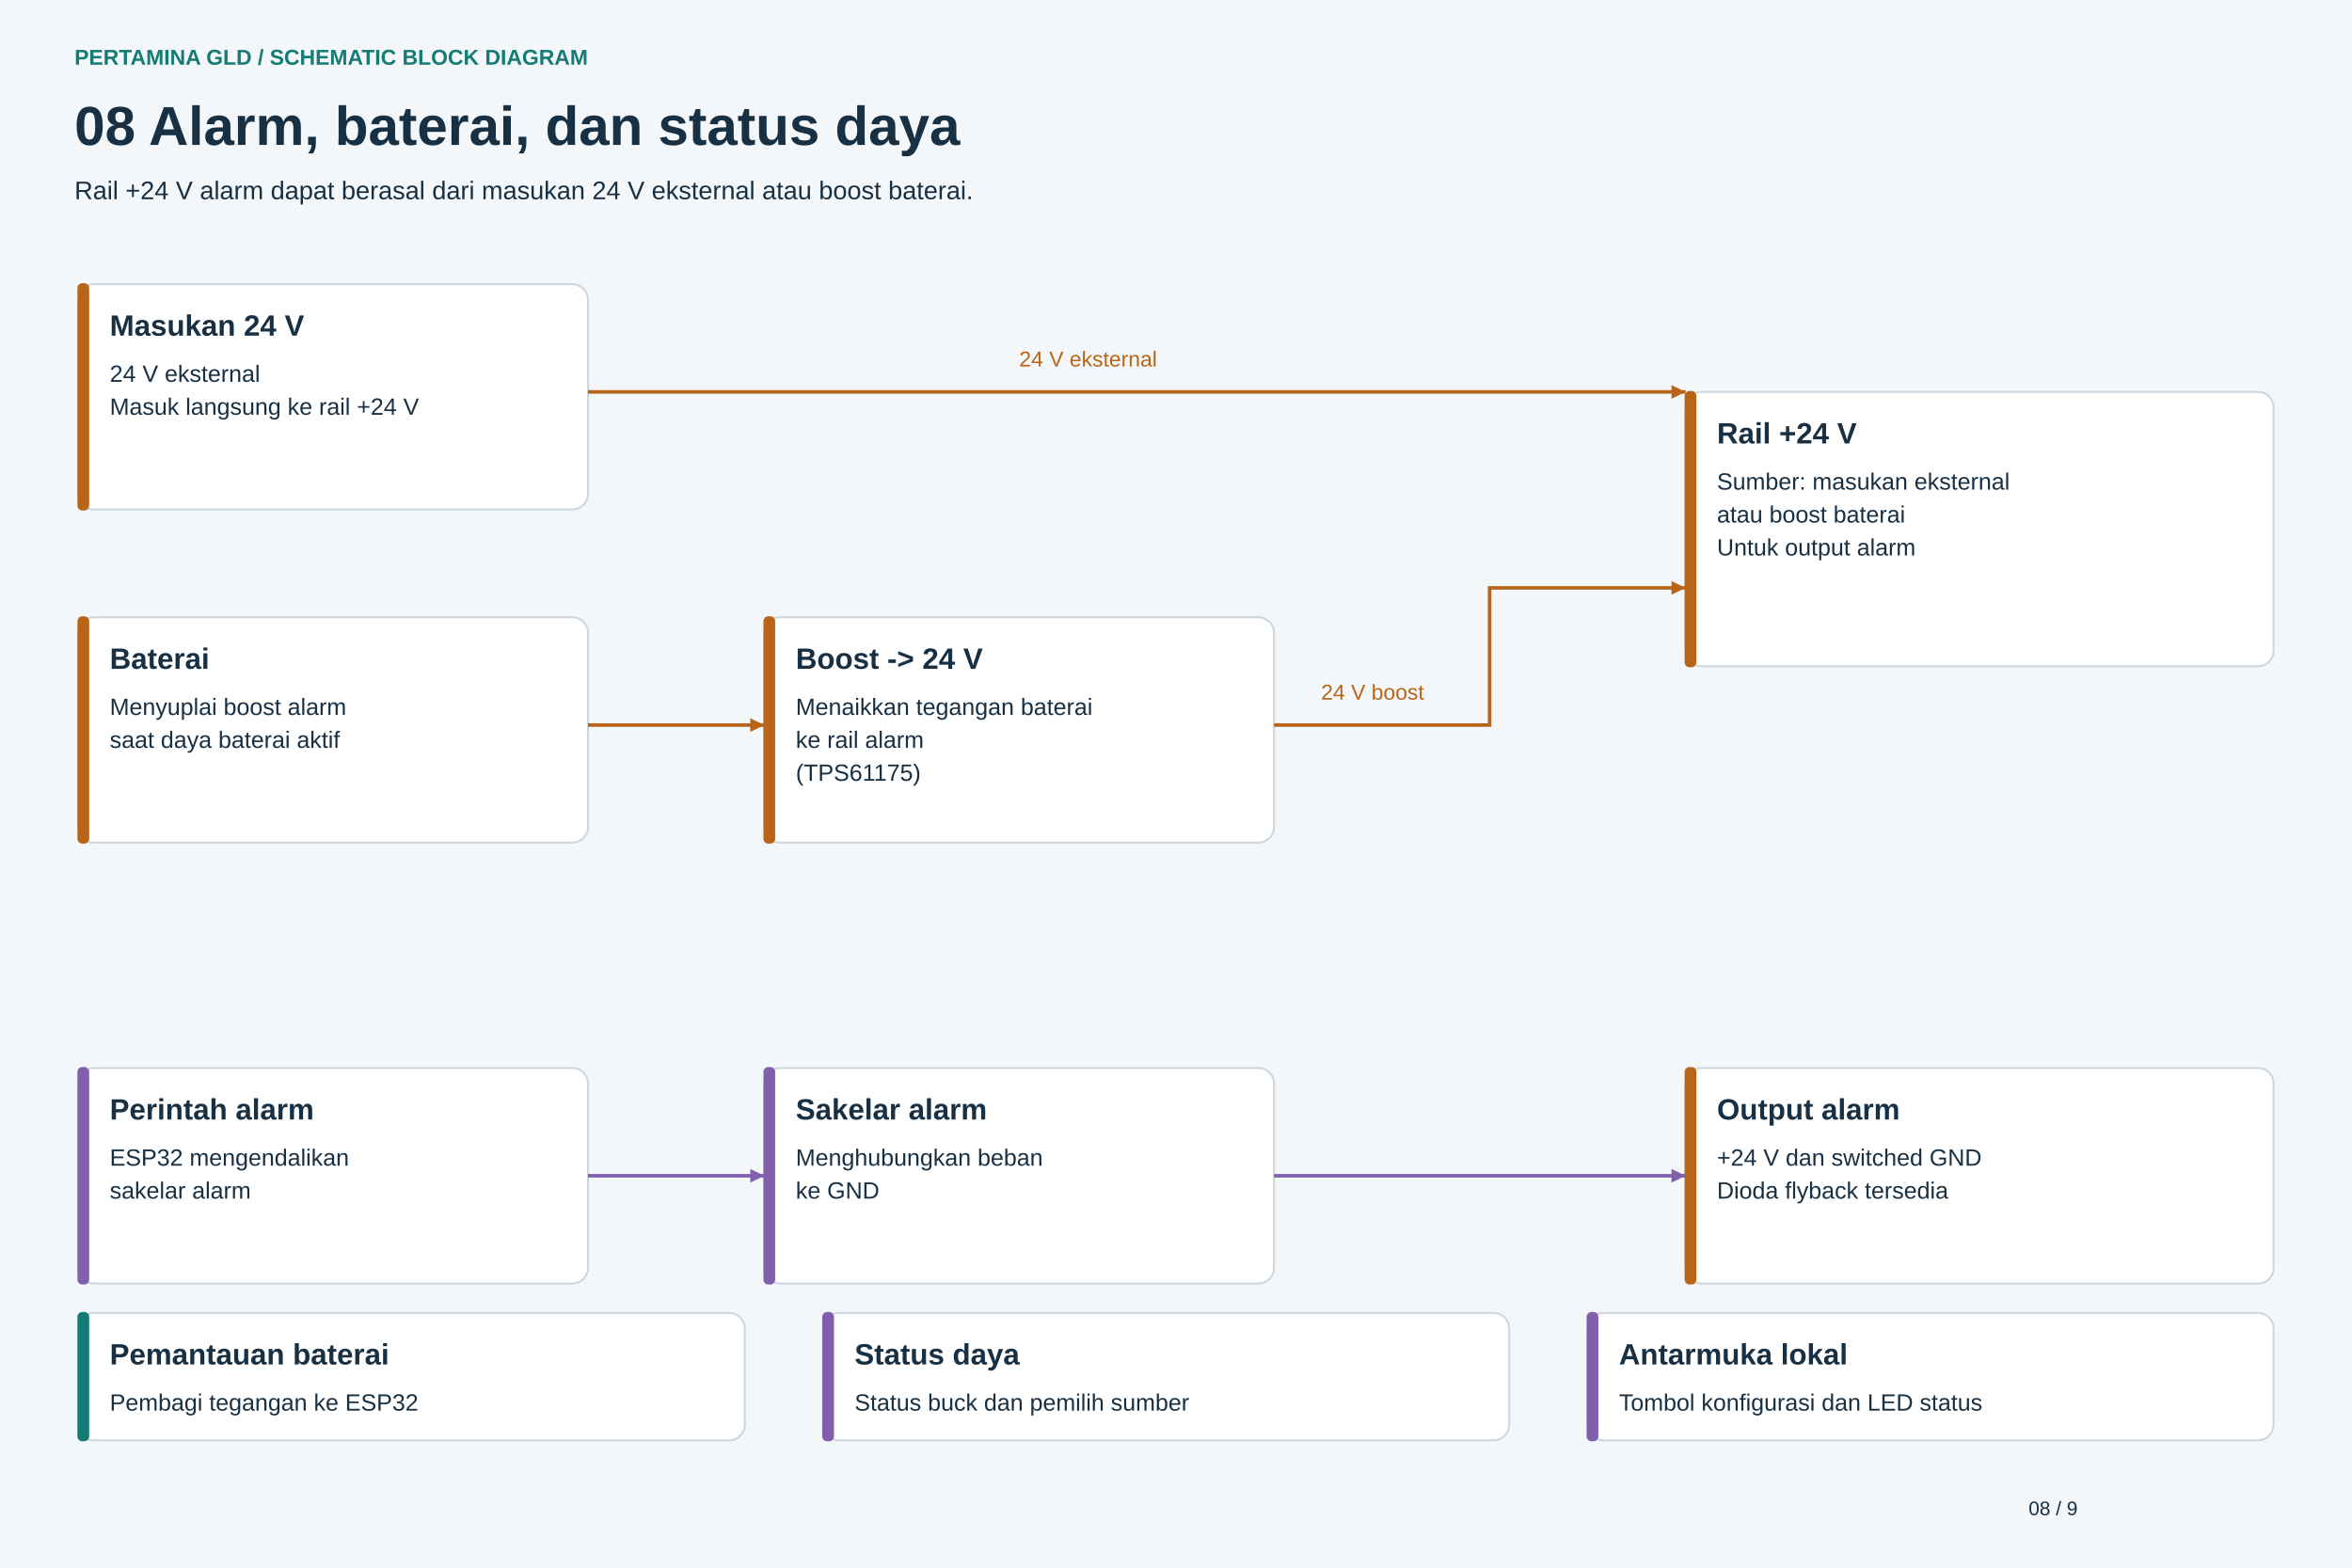
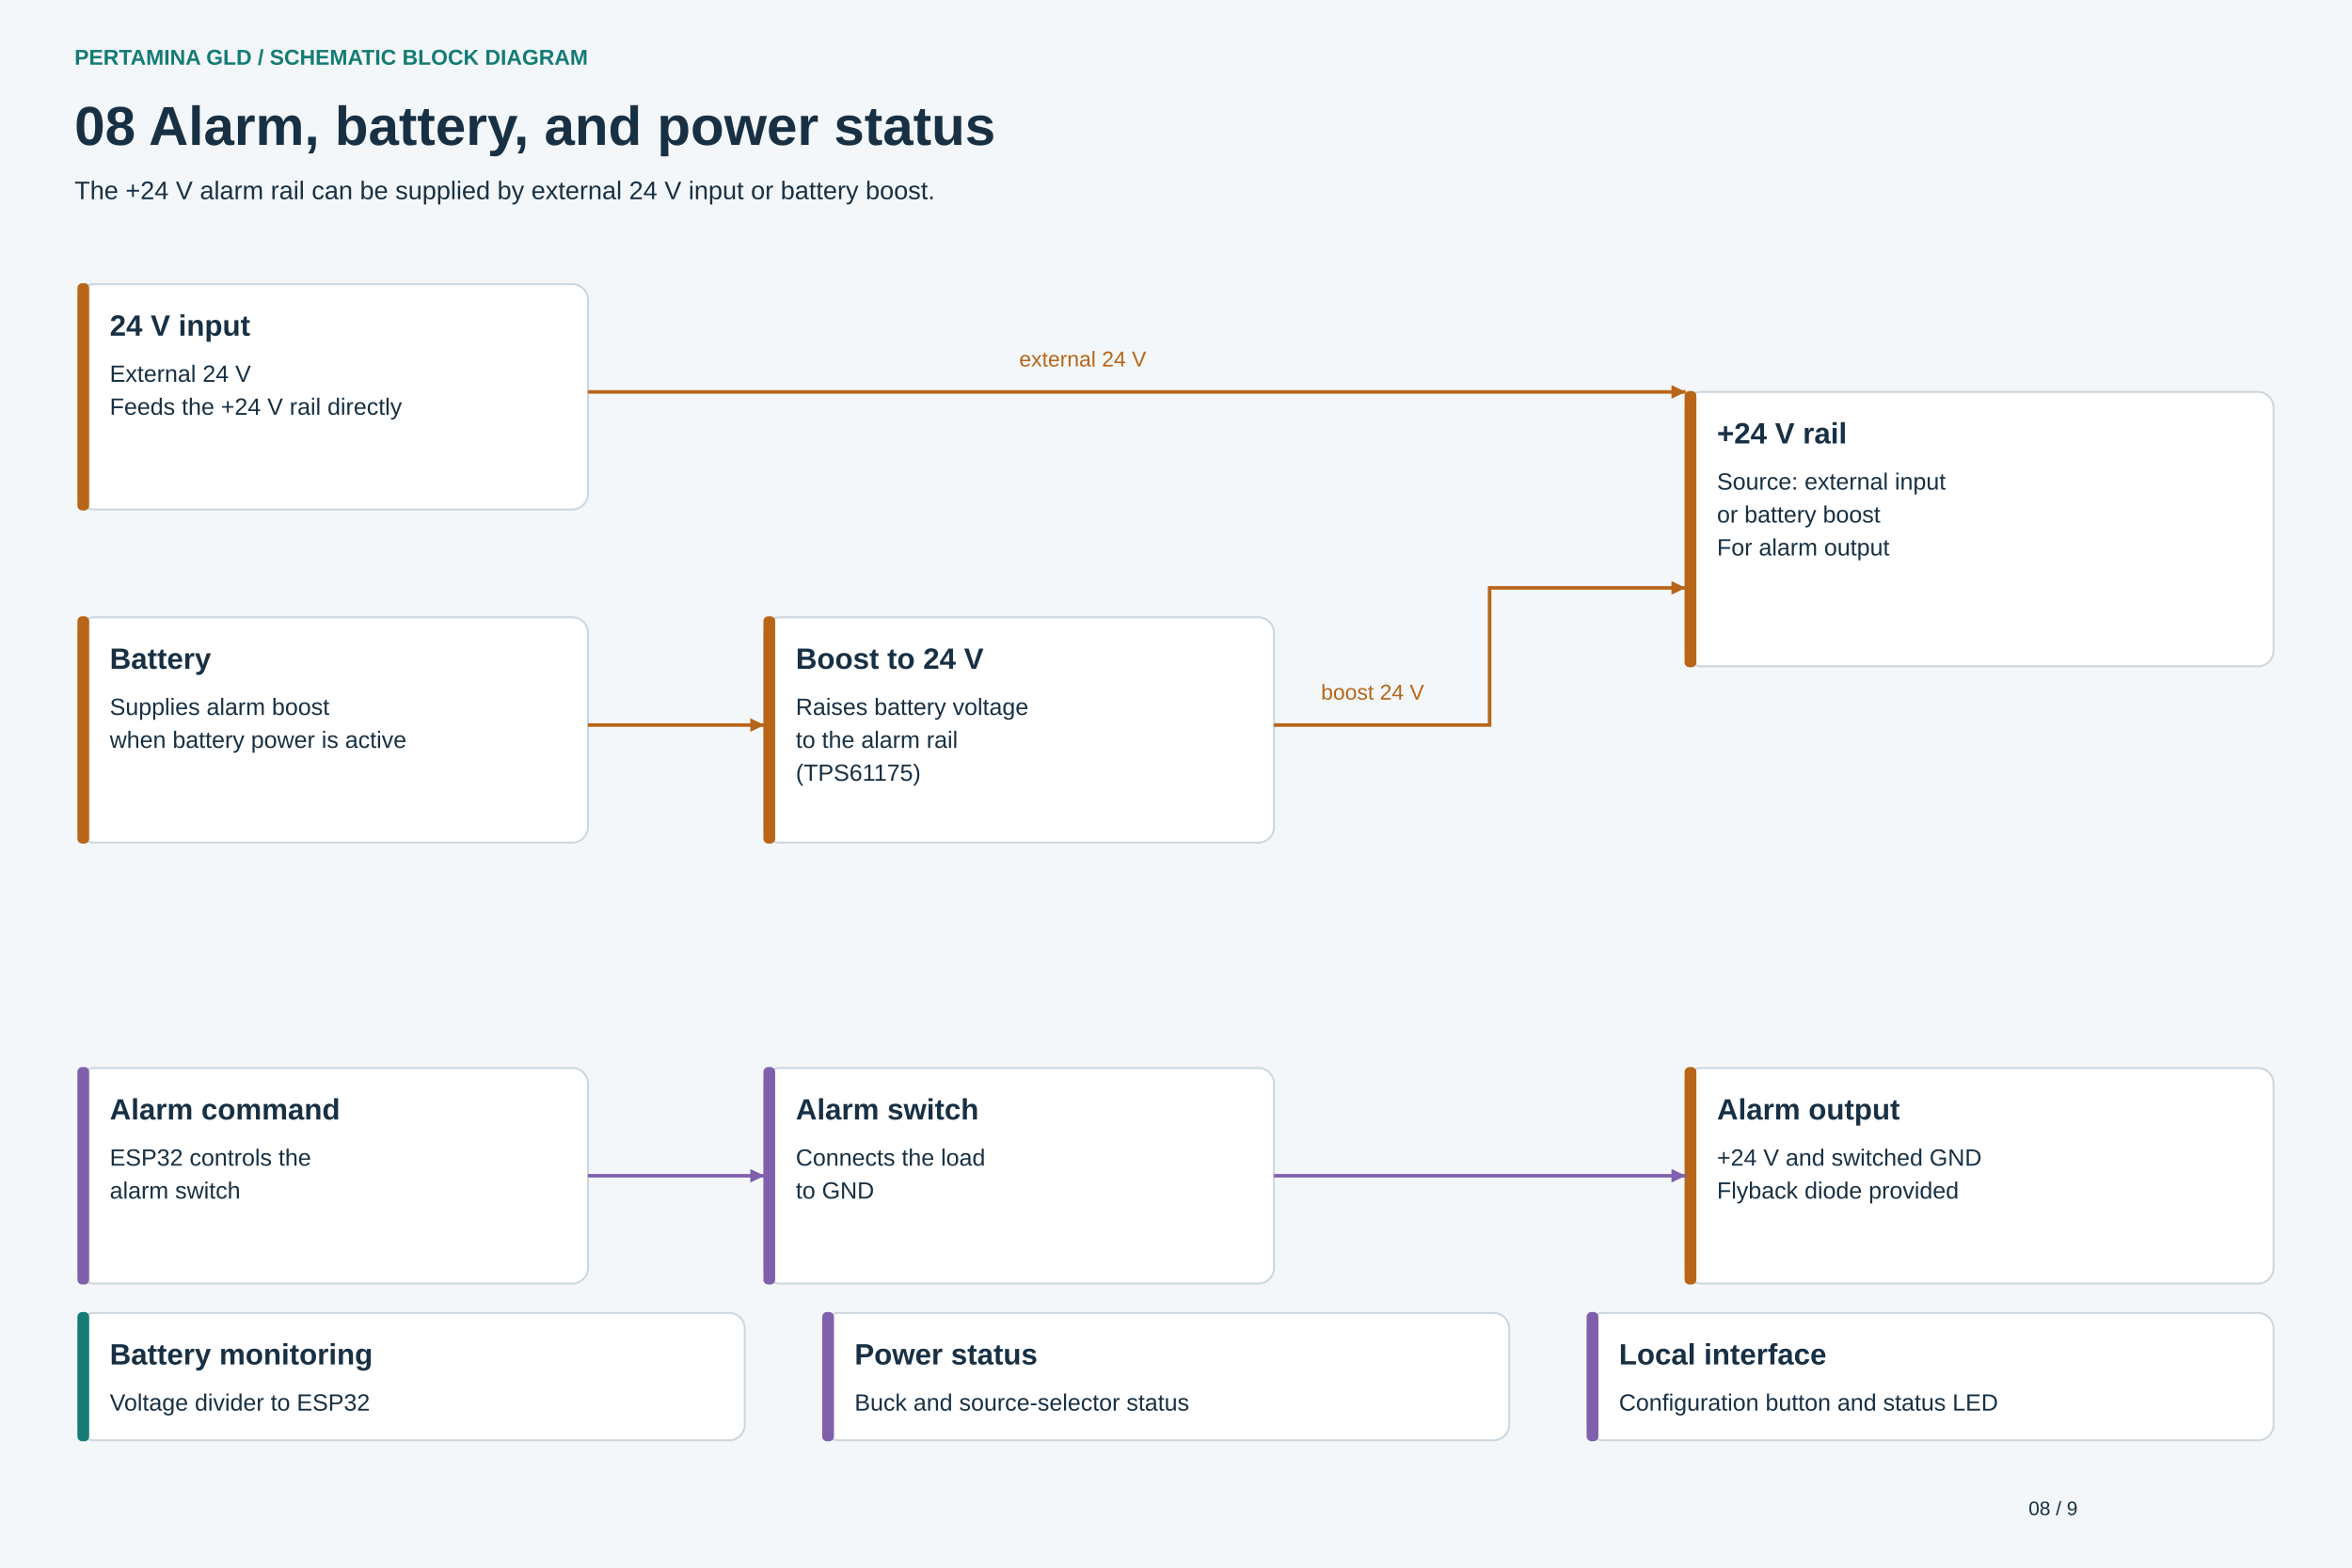
<svg xmlns="http://www.w3.org/2000/svg" viewBox="0 0 1200 800" width="1200" height="800">
  <rect x="0" y="0" width="1200" height="800" rx="0" fill="#F4F7F9" stroke="#F4F7F9" />
  <text x="38" y="33.02" font-family="Arial,sans-serif" font-size="11" font-weight="700" fill="#147B75">PERTAMINA GLD   /   SCHEMATIC BLOCK DIAGRAM</text>
-   <text x="38" y="73.96" font-family="Arial,sans-serif" font-size="28" font-weight="700" fill="#183044">08  Alarm, baterai, dan status daya</text>
-   <text x="38" y="101.66" font-family="Arial,sans-serif" font-size="13" font-weight="400" fill="#183044">Rail +24 V alarm dapat berasal dari masukan 24 V eksternal atau boost baterai.</text>
+   <text x="38" y="73.96" font-family="Arial,sans-serif" font-size="28" font-weight="700" fill="#183044">08  Alarm, battery, and power status</text>
+   <text x="38" y="101.66" font-family="Arial,sans-serif" font-size="13" font-weight="400" fill="#183044">The +24 V alarm rail can be supplied by external 24 V input or battery boost.</text>
  <rect x="40" y="145" width="260" height="115" rx="8" fill="white" stroke="#CCD7DE" />
  <rect x="40" y="145" width="5" height="115" rx="2" fill="#B86518" stroke="#B86518" />
-   <text x="56" y="171.3" font-family="Arial,sans-serif" font-size="15" font-weight="700" fill="#183044">Masukan 24 V</text>
-   <text x="56" y="194.84" font-family="Arial,sans-serif" font-size="12" font-weight="400" fill="#183044">24 V eksternal</text>
-   <text x="56" y="211.64" font-family="Arial,sans-serif" font-size="12" font-weight="400" fill="#183044">Masuk langsung ke rail +24 V</text>
+   <text x="56" y="171.3" font-family="Arial,sans-serif" font-size="15" font-weight="700" fill="#183044">24 V input</text>
+   <text x="56" y="194.84" font-family="Arial,sans-serif" font-size="12" font-weight="400" fill="#183044">External 24 V</text>
+   <text x="56" y="211.64" font-family="Arial,sans-serif" font-size="12" font-weight="400" fill="#183044">Feeds the +24 V rail directly</text>
  <rect x="40" y="315" width="260" height="115" rx="8" fill="white" stroke="#CCD7DE" />
  <rect x="40" y="315" width="5" height="115" rx="2" fill="#B86518" stroke="#B86518" />
-   <text x="56" y="341.3" font-family="Arial,sans-serif" font-size="15" font-weight="700" fill="#183044">Baterai</text>
-   <text x="56" y="364.84" font-family="Arial,sans-serif" font-size="12" font-weight="400" fill="#183044">Menyuplai boost alarm</text>
-   <text x="56" y="381.64" font-family="Arial,sans-serif" font-size="12" font-weight="400" fill="#183044">saat daya baterai aktif</text>
+   <text x="56" y="341.3" font-family="Arial,sans-serif" font-size="15" font-weight="700" fill="#183044">Battery</text>
+   <text x="56" y="364.84" font-family="Arial,sans-serif" font-size="12" font-weight="400" fill="#183044">Supplies alarm boost</text>
+   <text x="56" y="381.64" font-family="Arial,sans-serif" font-size="12" font-weight="400" fill="#183044">when battery power is active</text>
  <rect x="390" y="315" width="260" height="115" rx="8" fill="white" stroke="#CCD7DE" />
  <rect x="390" y="315" width="5" height="115" rx="2" fill="#B86518" stroke="#B86518" />
-   <text x="406" y="341.3" font-family="Arial,sans-serif" font-size="15" font-weight="700" fill="#183044">Boost -&gt; 24 V</text>
-   <text x="406" y="364.84" font-family="Arial,sans-serif" font-size="12" font-weight="400" fill="#183044">Menaikkan tegangan baterai</text>
-   <text x="406" y="381.64" font-family="Arial,sans-serif" font-size="12" font-weight="400" fill="#183044">ke rail alarm</text>
+   <text x="406" y="341.3" font-family="Arial,sans-serif" font-size="15" font-weight="700" fill="#183044">Boost to 24 V</text>
+   <text x="406" y="364.84" font-family="Arial,sans-serif" font-size="12" font-weight="400" fill="#183044">Raises battery voltage</text>
+   <text x="406" y="381.64" font-family="Arial,sans-serif" font-size="12" font-weight="400" fill="#183044">to the alarm rail</text>
  <text x="406" y="398.44" font-family="Arial,sans-serif" font-size="12" font-weight="400" fill="#183044">(TPS61175)</text>
  <rect x="860" y="200" width="300" height="140" rx="8" fill="white" stroke="#CCD7DE" />
  <rect x="860" y="200" width="5" height="140" rx="2" fill="#B86518" stroke="#B86518" />
-   <text x="876" y="226.3" font-family="Arial,sans-serif" font-size="15" font-weight="700" fill="#183044">Rail +24 V</text>
-   <text x="876" y="249.84" font-family="Arial,sans-serif" font-size="12" font-weight="400" fill="#183044">Sumber: masukan eksternal</text>
-   <text x="876" y="266.64" font-family="Arial,sans-serif" font-size="12" font-weight="400" fill="#183044">atau boost baterai</text>
-   <text x="876" y="283.44" font-family="Arial,sans-serif" font-size="12" font-weight="400" fill="#183044">Untuk output alarm</text>
+   <text x="876" y="226.3" font-family="Arial,sans-serif" font-size="15" font-weight="700" fill="#183044">+24 V rail</text>
+   <text x="876" y="249.84" font-family="Arial,sans-serif" font-size="12" font-weight="400" fill="#183044">Source: external input</text>
+   <text x="876" y="266.64" font-family="Arial,sans-serif" font-size="12" font-weight="400" fill="#183044">or battery boost</text>
+   <text x="876" y="283.44" font-family="Arial,sans-serif" font-size="12" font-weight="400" fill="#183044">For alarm output</text>
  <polyline points="300,200 860,200" fill="none" stroke="#B86518" stroke-width="1.8" />
  <polygon points="860,200 852.796,203.48 852.796,196.52" fill="#B86518" />
-   <rect x="517" y="176" width="76.318" height="16" rx="2" fill="#F4F7F9" stroke="#F4F7F9" />
-   <text x="520" y="187.02" font-family="Arial,sans-serif" font-size="11" font-weight="400" fill="#B86518">24 V eksternal</text>
+   <rect x="517" y="176" width="70.818" height="16" rx="2" fill="#F4F7F9" stroke="#F4F7F9" />
+   <text x="520" y="187.02" font-family="Arial,sans-serif" font-size="11" font-weight="400" fill="#B86518">external 24 V</text>
  <polyline points="300,370 390,370" fill="none" stroke="#B86518" stroke-width="1.8" />
  <polygon points="390,370 382.796,373.48 382.796,366.52" fill="#B86518" />
  <polyline points="650,370 760,370 760,300 860,300" fill="none" stroke="#B86518" stroke-width="1.8" />
  <polygon points="860,300 852.796,303.48 852.796,296.52" fill="#B86518" />
  <rect x="671" y="346" width="58.594" height="16" rx="2" fill="#F4F7F9" stroke="#F4F7F9" />
-   <text x="674" y="357.02" font-family="Arial,sans-serif" font-size="11" font-weight="400" fill="#B86518">24 V boost</text>
+   <text x="674" y="357.02" font-family="Arial,sans-serif" font-size="11" font-weight="400" fill="#B86518">boost 24 V</text>
  <rect x="40" y="545" width="260" height="110" rx="8" fill="white" stroke="#CCD7DE" />
  <rect x="40" y="545" width="5" height="110" rx="2" fill="#8060AC" stroke="#8060AC" />
-   <text x="56" y="571.3" font-family="Arial,sans-serif" font-size="15" font-weight="700" fill="#183044">Perintah alarm</text>
-   <text x="56" y="594.84" font-family="Arial,sans-serif" font-size="12" font-weight="400" fill="#183044">ESP32 mengendalikan</text>
-   <text x="56" y="611.64" font-family="Arial,sans-serif" font-size="12" font-weight="400" fill="#183044">sakelar alarm</text>
+   <text x="56" y="571.3" font-family="Arial,sans-serif" font-size="15" font-weight="700" fill="#183044">Alarm command</text>
+   <text x="56" y="594.84" font-family="Arial,sans-serif" font-size="12" font-weight="400" fill="#183044">ESP32 controls the</text>
+   <text x="56" y="611.64" font-family="Arial,sans-serif" font-size="12" font-weight="400" fill="#183044">alarm switch</text>
  <rect x="390" y="545" width="260" height="110" rx="8" fill="white" stroke="#CCD7DE" />
  <rect x="390" y="545" width="5" height="110" rx="2" fill="#8060AC" stroke="#8060AC" />
-   <text x="406" y="571.3" font-family="Arial,sans-serif" font-size="15" font-weight="700" fill="#183044">Sakelar alarm</text>
-   <text x="406" y="594.84" font-family="Arial,sans-serif" font-size="12" font-weight="400" fill="#183044">Menghubungkan beban</text>
-   <text x="406" y="611.64" font-family="Arial,sans-serif" font-size="12" font-weight="400" fill="#183044">ke GND</text>
+   <text x="406" y="571.3" font-family="Arial,sans-serif" font-size="15" font-weight="700" fill="#183044">Alarm switch</text>
+   <text x="406" y="594.84" font-family="Arial,sans-serif" font-size="12" font-weight="400" fill="#183044">Connects the load</text>
+   <text x="406" y="611.64" font-family="Arial,sans-serif" font-size="12" font-weight="400" fill="#183044">to GND</text>
  <rect x="860" y="545" width="300" height="110" rx="8" fill="white" stroke="#CCD7DE" />
  <rect x="860" y="545" width="5" height="110" rx="2" fill="#B86518" stroke="#B86518" />
-   <text x="876" y="571.3" font-family="Arial,sans-serif" font-size="15" font-weight="700" fill="#183044">Output alarm</text>
-   <text x="876" y="594.84" font-family="Arial,sans-serif" font-size="12" font-weight="400" fill="#183044">+24 V dan switched GND</text>
-   <text x="876" y="611.64" font-family="Arial,sans-serif" font-size="12" font-weight="400" fill="#183044">Dioda flyback tersedia</text>
+   <text x="876" y="571.3" font-family="Arial,sans-serif" font-size="15" font-weight="700" fill="#183044">Alarm output</text>
+   <text x="876" y="594.84" font-family="Arial,sans-serif" font-size="12" font-weight="400" fill="#183044">+24 V and switched GND</text>
+   <text x="876" y="611.64" font-family="Arial,sans-serif" font-size="12" font-weight="400" fill="#183044">Flyback diode provided</text>
  <polyline points="300,600 390,600" fill="none" stroke="#8060AC" stroke-width="1.8" />
  <polygon points="390,600 382.796,603.48 382.796,596.52" fill="#8060AC" />
  <polyline points="650,600 860,600" fill="none" stroke="#8060AC" stroke-width="1.8" />
  <polygon points="860,600 852.796,603.48 852.796,596.52" fill="#8060AC" />
  <rect x="40" y="670" width="340" height="65" rx="8" fill="white" stroke="#CCD7DE" />
  <rect x="40" y="670" width="5" height="65" rx="2" fill="#147B75" stroke="#147B75" />
-   <text x="56" y="696.3" font-family="Arial,sans-serif" font-size="15" font-weight="700" fill="#183044">Pemantauan baterai</text>
-   <text x="56" y="719.84" font-family="Arial,sans-serif" font-size="12" font-weight="400" fill="#183044">Pembagi tegangan ke ESP32</text>
+   <text x="56" y="696.3" font-family="Arial,sans-serif" font-size="15" font-weight="700" fill="#183044">Battery monitoring</text>
+   <text x="56" y="719.84" font-family="Arial,sans-serif" font-size="12" font-weight="400" fill="#183044">Voltage divider to ESP32</text>
  <rect x="420" y="670" width="350" height="65" rx="8" fill="white" stroke="#CCD7DE" />
  <rect x="420" y="670" width="5" height="65" rx="2" fill="#8060AC" stroke="#8060AC" />
-   <text x="436" y="696.3" font-family="Arial,sans-serif" font-size="15" font-weight="700" fill="#183044">Status daya</text>
-   <text x="436" y="719.84" font-family="Arial,sans-serif" font-size="12" font-weight="400" fill="#183044">Status buck dan pemilih sumber</text>
+   <text x="436" y="696.3" font-family="Arial,sans-serif" font-size="15" font-weight="700" fill="#183044">Power status</text>
+   <text x="436" y="719.84" font-family="Arial,sans-serif" font-size="12" font-weight="400" fill="#183044">Buck and source-selector status</text>
  <rect x="810" y="670" width="350" height="65" rx="8" fill="white" stroke="#CCD7DE" />
  <rect x="810" y="670" width="5" height="65" rx="2" fill="#8060AC" stroke="#8060AC" />
-   <text x="826" y="696.3" font-family="Arial,sans-serif" font-size="15" font-weight="700" fill="#183044">Antarmuka lokal</text>
-   <text x="826" y="719.84" font-family="Arial,sans-serif" font-size="12" font-weight="400" fill="#183044">Tombol konfigurasi dan LED status</text>
+   <text x="826" y="696.3" font-family="Arial,sans-serif" font-size="15" font-weight="700" fill="#183044">Local interface</text>
+   <text x="826" y="719.84" font-family="Arial,sans-serif" font-size="12" font-weight="400" fill="#183044">Configuration button and status LED</text>
  <text x="1035" y="773.2" font-family="Arial,sans-serif" font-size="10" font-weight="400" fill="#183044">08 / 9</text>
</svg>
